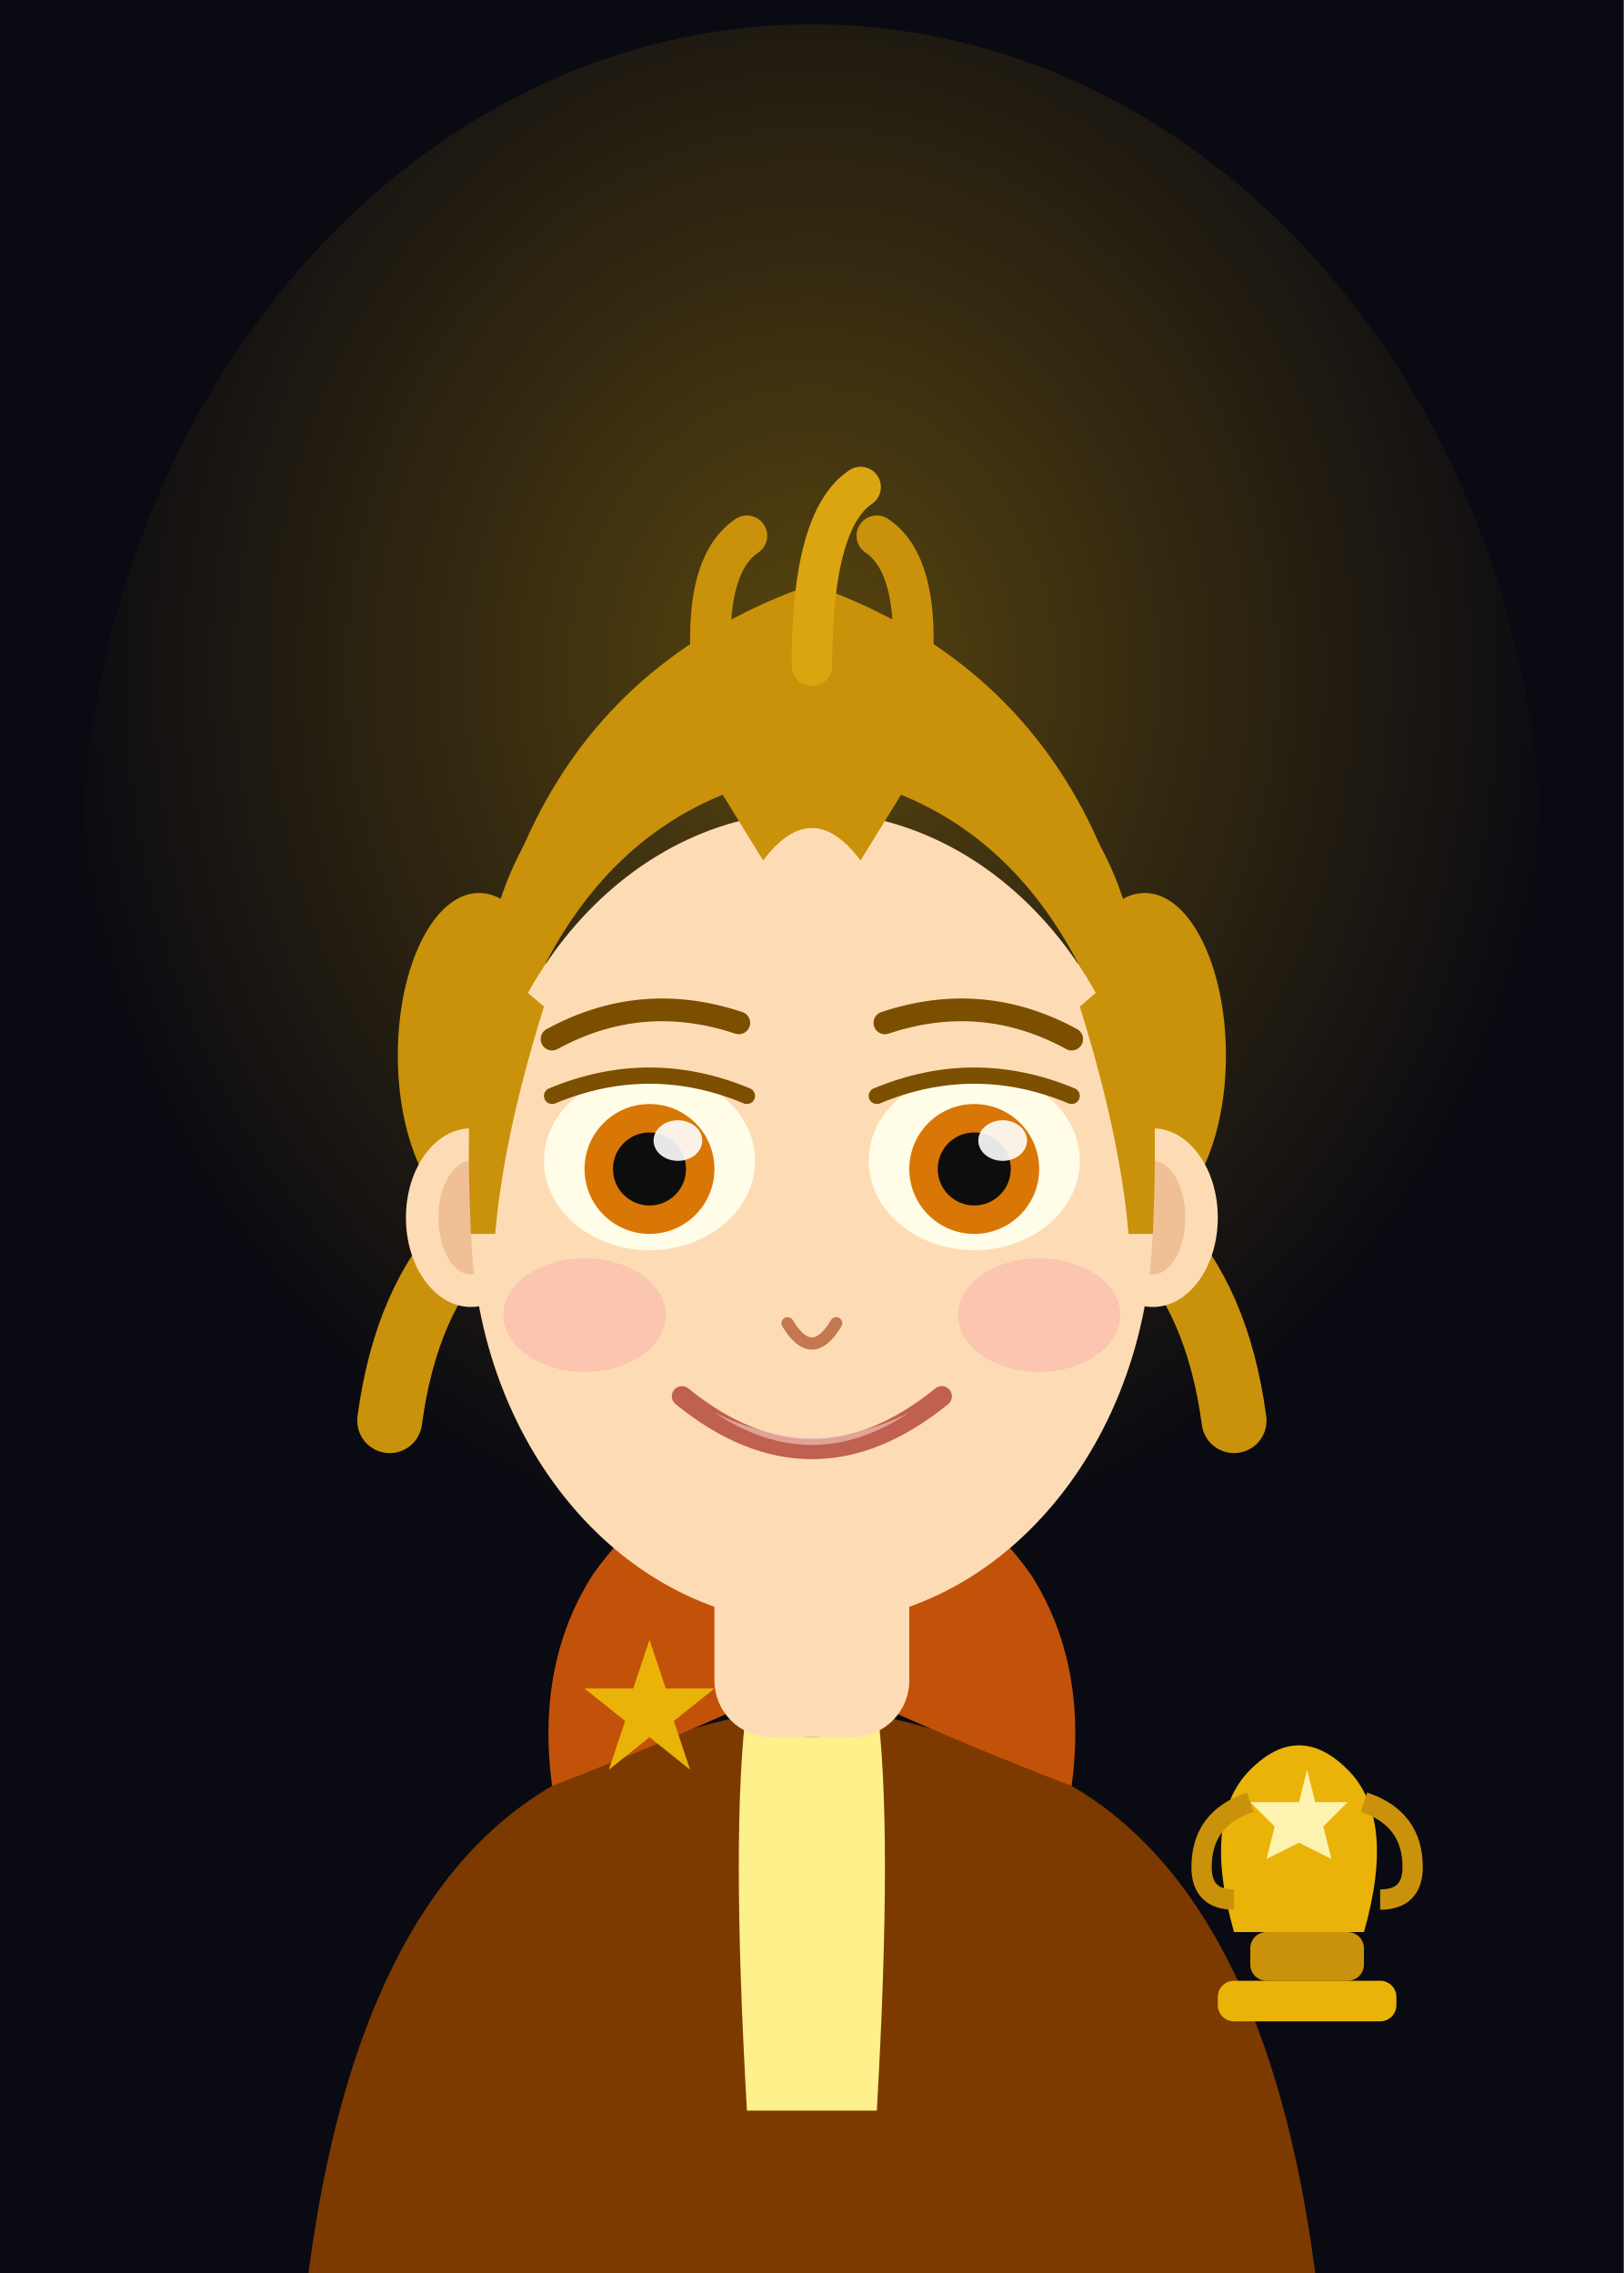
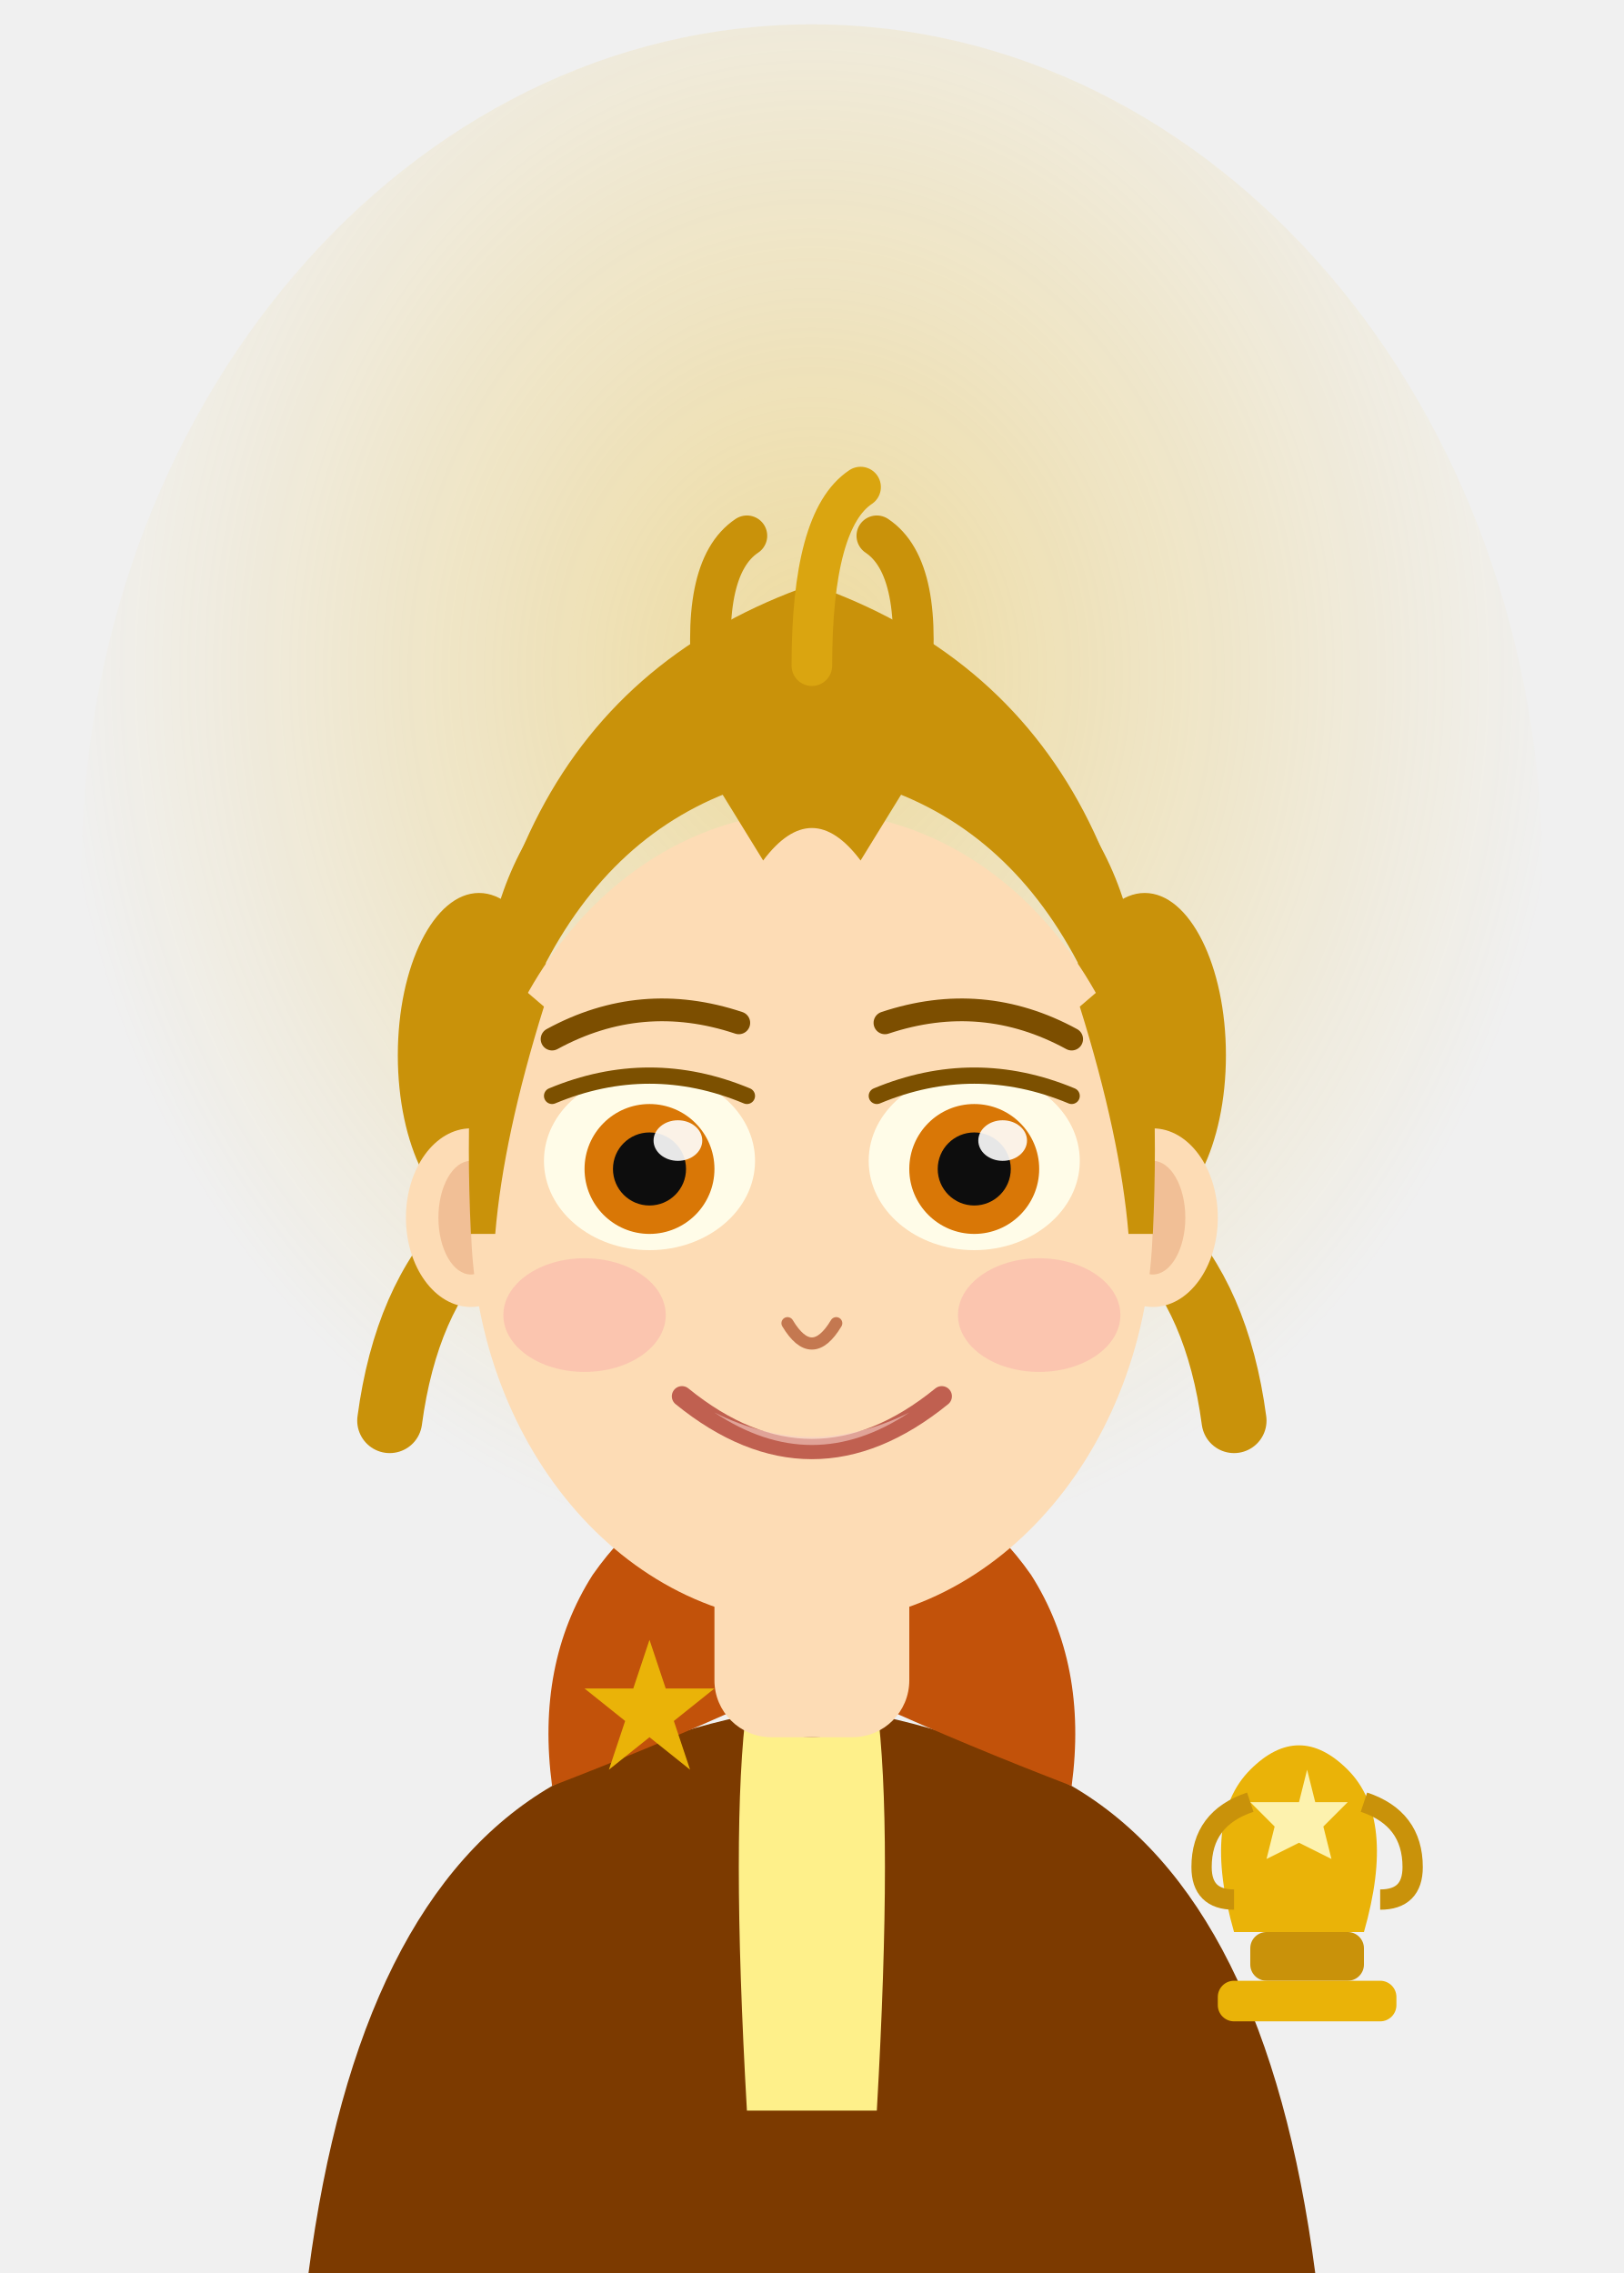
<svg xmlns="http://www.w3.org/2000/svg" viewBox="0 0 200 280">
  <defs>
    <radialGradient id="g" cx="50%" cy="38%" r="52%">
      <stop offset="0%" stop-color="#eab308" stop-opacity="0.35" />
      <stop offset="100%" stop-color="#eab308" stop-opacity="0" />
    </radialGradient>
  </defs>
-   <rect width="200" height="280" fill="#0a0a12" />
  <ellipse cx="100" cy="108" rx="90" ry="105" fill="url(#g)" />
  <path d="M38,280 Q44,234 68,220 Q83,212 100,210 Q117,212 132,220 Q156,234 162,280 Z" fill="#7c3a00" />
  <path d="M68,220 Q66,205 73,194 Q80,184 90,182 L92,210 Q81,215 68,220 Z" fill="#c2520a" />
  <path d="M132,220 Q134,205 127,194 Q120,184 110,182 L108,210 Q119,215 132,220 Z" fill="#c2520a" />
  <path d="M92,210 Q90,225 92,260 L108,260 Q110,225 108,210 Q100,218 92,210 Z" fill="#fef08a" />
  <path d="M78,208 L80,202 L82,208 L88,208 L83,212 L85,218 L80,214 L75,218 L77,212 L72,208 Z" fill="#eab308" />
  <rect x="88" y="188" width="24" height="26" rx="7" fill="#FDDCB5" />
  <path d="M58,152 Q54,88 100,72 Q146,88 142,152 Q136,100 100,95 Q64,100 58,152 Z" fill="#c9920a" />
  <ellipse cx="59" cy="130" rx="10" ry="20" fill="#c9920a" />
  <ellipse cx="141" cy="130" rx="10" ry="20" fill="#c9920a" />
  <path d="M58,152 Q50,160 48,175" stroke="#c9920a" stroke-width="8" fill="none" stroke-linecap="round" />
  <path d="M142,152 Q150,160 152,175" stroke="#c9920a" stroke-width="8" fill="none" stroke-linecap="round" />
  <ellipse cx="58" cy="150" rx="8" ry="11" fill="#FDDCB5" />
  <ellipse cx="142" cy="150" rx="8" ry="11" fill="#FDDCB5" />
  <ellipse cx="58" cy="150" rx="4" ry="7" fill="#e8a87c" opacity="0.55" />
  <ellipse cx="142" cy="150" rx="4" ry="7" fill="#e8a87c" opacity="0.55" />
  <ellipse cx="100" cy="150" rx="42" ry="50" fill="#FDDCB5" />
  <ellipse cx="72" cy="162" rx="10" ry="7" fill="#f9a8a8" opacity="0.45" />
  <ellipse cx="128" cy="162" rx="10" ry="7" fill="#f9a8a8" opacity="0.45" />
  <path d="M60,118 Q64,90 100,80 Q136,90 140,118 Q130,96 114,93 L106,106 Q100,98 94,106 L86,93 Q70,96 60,118 Z" fill="#c9920a" />
  <path d="M58,152 Q57,130 60,118 L67,124 Q62,140 61,152 Z" fill="#c9920a" />
  <path d="M142,152 Q143,130 140,118 L133,124 Q138,140 139,152 Z" fill="#c9920a" />
  <path d="M88,86 Q86,70 92,66" stroke="#c9920a" stroke-width="5" fill="none" stroke-linecap="round" />
  <path d="M100,82 Q100,64 106,60" stroke="#daa510" stroke-width="5" fill="none" stroke-linecap="round" />
  <path d="M112,86 Q114,70 108,66" stroke="#c9920a" stroke-width="5" fill="none" stroke-linecap="round" />
  <ellipse cx="80" cy="143" rx="13" ry="11" fill="#fffce8" />
  <ellipse cx="80" cy="144" rx="8" ry="8" fill="#d97706" />
  <ellipse cx="80" cy="144" rx="4.5" ry="4.5" fill="#0d0d0d" />
  <ellipse cx="83.5" cy="140.5" rx="3" ry="2.5" fill="white" opacity="0.9" />
  <ellipse cx="120" cy="143" rx="13" ry="11" fill="#fffce8" />
  <ellipse cx="120" cy="144" rx="8" ry="8" fill="#d97706" />
  <ellipse cx="120" cy="144" rx="4.5" ry="4.5" fill="#0d0d0d" />
  <ellipse cx="123.5" cy="140.5" rx="3" ry="2.5" fill="white" opacity="0.9" />
  <path d="M68,135 Q80,130 92,135" stroke="#7c5000" stroke-width="2" fill="none" stroke-linecap="round" />
  <path d="M108,135 Q120,130 132,135" stroke="#7c5000" stroke-width="2" fill="none" stroke-linecap="round" />
  <path d="M68,128 Q79,122 91,126" stroke="#7c4e00" stroke-width="2.8" fill="none" stroke-linecap="round" />
  <path d="M109,126 Q121,122 132,128" stroke="#7c4e00" stroke-width="2.8" fill="none" stroke-linecap="round" />
  <path d="M97,163 Q100,168 103,163" stroke="#c47850" stroke-width="1.5" fill="none" stroke-linecap="round" />
  <path d="M84,172 Q100,185 116,172" stroke="#c06050" stroke-width="2.5" fill="none" stroke-linecap="round" />
  <path d="M88,174 Q100,182 112,174 Q100,180 88,174 Z" fill="#f5d0c8" opacity="0.6" />
  <path d="M152,238 Q148,224 154,218 Q160,212 166,218 Q172,224 168,238 Z" fill="#eab308" />
  <rect x="154" y="238" width="14" height="6" rx="2" fill="#c9920a" />
  <rect x="150" y="244" width="22" height="5" rx="2" fill="#eab308" />
  <path d="M154,222 Q148,224 148,230 Q148,234 152,234" stroke="#c9920a" stroke-width="2.5" fill="none" />
  <path d="M168,222 Q174,224 174,230 Q174,234 170,234" stroke="#c9920a" stroke-width="2.5" fill="none" />
  <path d="M160,222 L161,218 L162,222 L166,222 L163,225 L164,229 L160,227 L156,229 L157,225 L154,222 Z" fill="#fff8c0" opacity="0.9" />
</svg>
